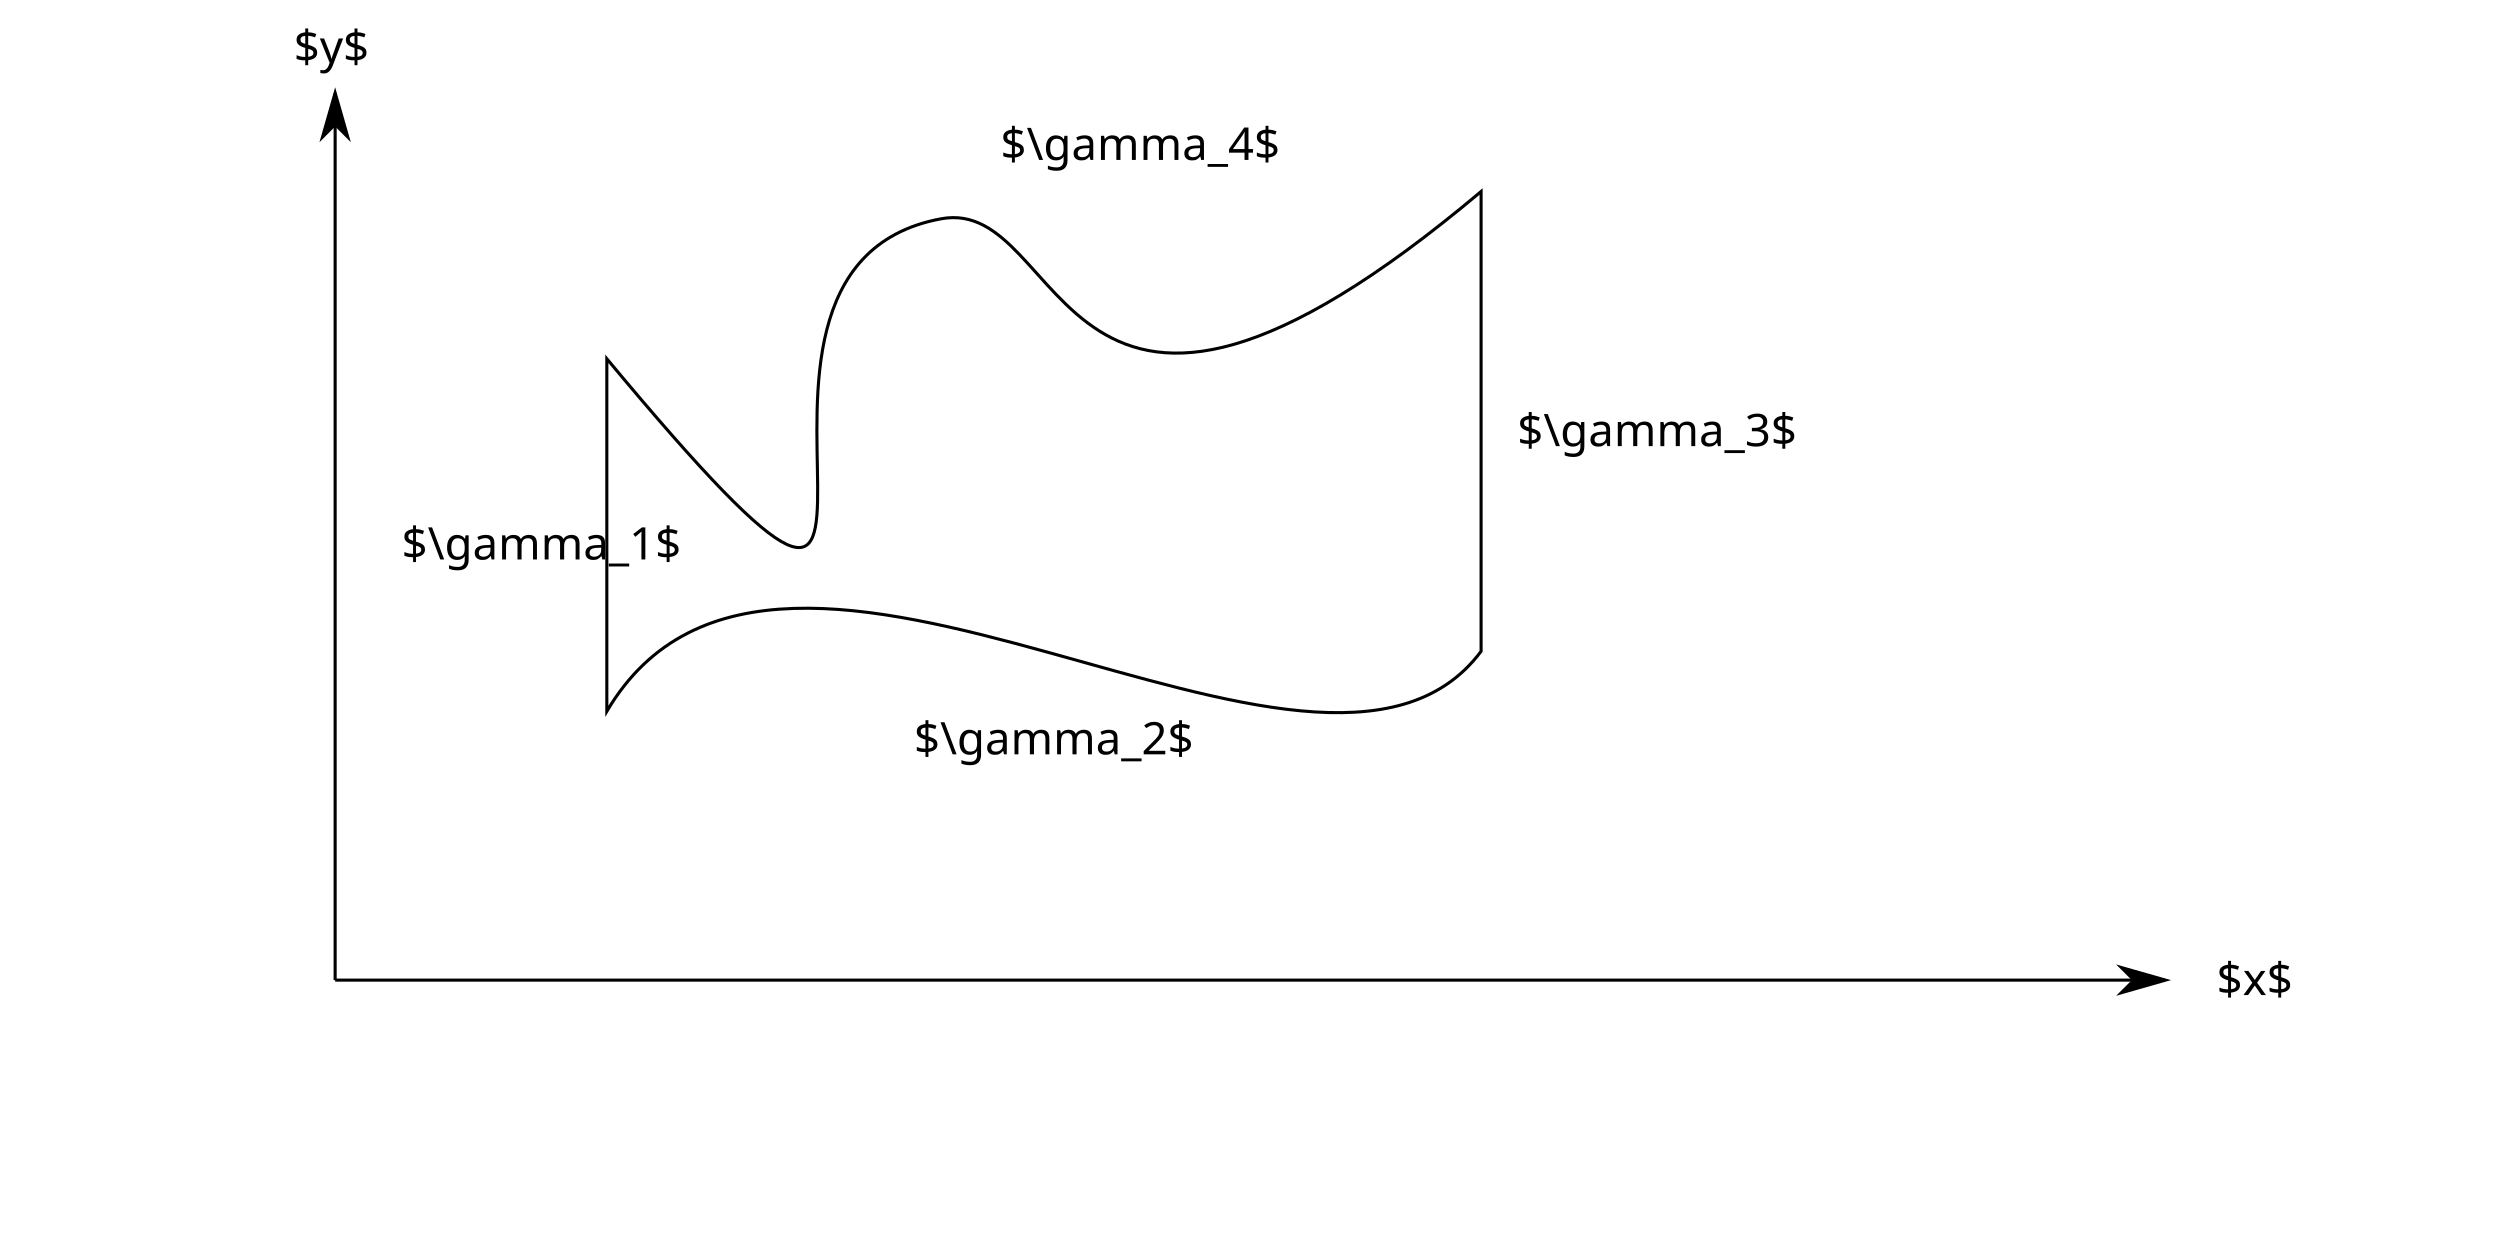
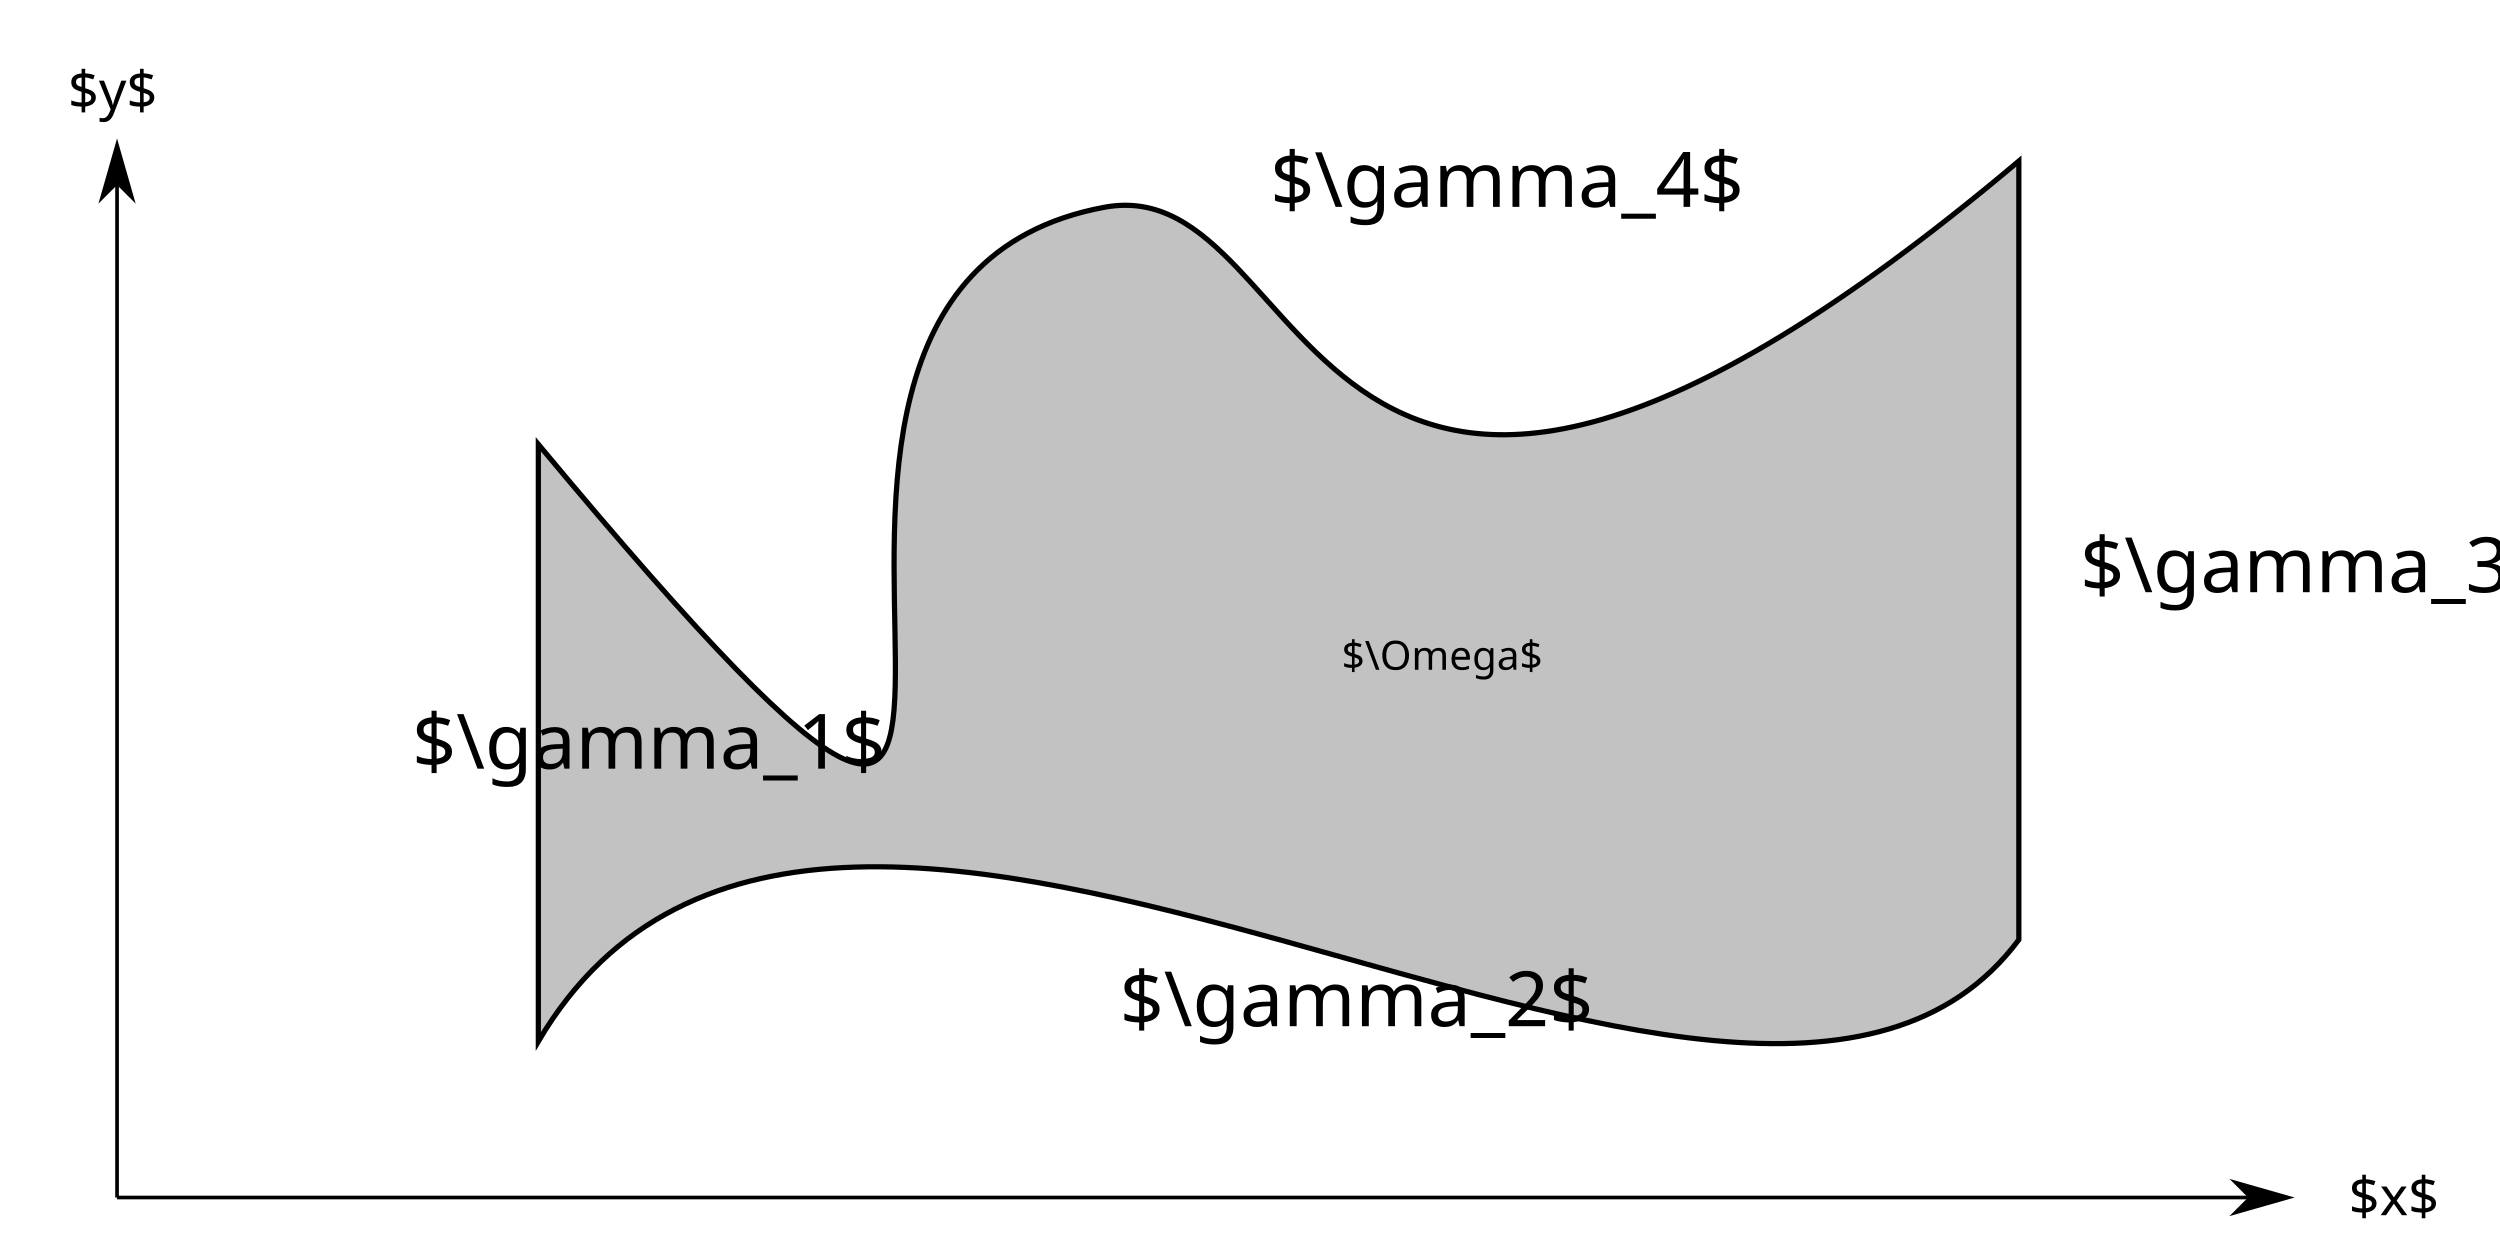
<svg xmlns="http://www.w3.org/2000/svg" width="240mm" height="120mm" viewBox="0 0 240 120" version="1.1" id="svg8">
  <defs id="defs2">
    <marker style="overflow:visible;" id="Arrow1Lend" refX="0.0" refY="0.0" orient="auto">
      <path transform="scale(0.8) rotate(180) translate(12.5,0)" style="fill-rule:evenodd;fill:context-stroke;stroke:context-stroke;stroke-width:1.0pt;" d="M 0.0,0.0 L 5.0,-5.0 L -12.5,0.0 L 5.0,5.0 L 0.0,0.0 z " id="path16619" />
    </marker>
  </defs>
  <g id="layer1" transform="translate(0,-177)">
-     <path style="fill:none;stroke:#000000;stroke-width:0.297;stroke-linecap:butt;stroke-linejoin:miter;stroke-miterlimit:4;stroke-dasharray:none;stroke-opacity:1;marker-end:url(#Arrow1Lend)" d="M 32.173,271.092 H 207.845" id="path856" />
-     <path style="fill:none;stroke:#000000;stroke-width:0.297px;stroke-linecap:butt;stroke-linejoin:miter;stroke-opacity:1;marker-end:url(#Arrow1Lend)" d="M 32.173,271.092 V 185.953" id="path858" />
-     <path style="fill:none;stroke:#000000;stroke-width:0.297px;stroke-linecap:butt;stroke-linejoin:miter;stroke-opacity:1" d="m 142.185,195.384 v 44.141 c -15.533,20.819 -67.28,-22.46 -83.93,5.763 v -33.847 c 37.918,45.539 5.361,-8.473 32.088,-13.437 12.405,-2.304 10.843,31.907 51.842,-2.62 z" id="path893" />
-     <text xml:space="preserve" style="font-size:4.351px;line-height:1.25;font-family:sans-serif;-inkscape-font-specification:'sans-serif, Normal';stroke-width:0.297" x="144.909" y="220.966" id="text2842" transform="scale(1.005186,0.9948406)">
-       <tspan id="tspan2840" style="stroke-width:0.297" x="144.909" y="220.966">$\gamma_3$</tspan>
+     <path style="fill:none;stroke:#000000;stroke-width:0.352;stroke-linecap:butt;stroke-linejoin:miter;stroke-miterlimit:4;stroke-dasharray:none;stroke-opacity:1;marker-end:url(#Arrow1Lend)" d="M 11.236,291.961 H 219.599" id="path856" />
+     <path style="fill:none;stroke:#000000;stroke-width:0.352px;stroke-linecap:butt;stroke-linejoin:miter;stroke-opacity:1;marker-end:url(#Arrow1Lend)" d="M 11.236,291.961 V 190.978" id="path858" />
+     <path style="fill:#000000;fill-opacity:0.242;stroke:#000000;stroke-width:0.502px;stroke-linecap:butt;stroke-linejoin:miter;stroke-opacity:1" d="m 193.809,192.462 v 74.75 C 167.505,302.468 79.876,229.178 51.68,276.971 v -57.318 c 64.212,77.116 9.078,-14.348 54.338,-22.755 21.007,-3.902 18.362,54.032 87.791,-4.437 z" id="path893" />
+     <text xml:space="preserve" style="font-size:7.368px;line-height:1.25;font-family:sans-serif;-inkscape-font-specification:'sans-serif, Normal';stroke-width:0.502" x="198.664" y="235.064" id="text2842" transform="scale(1.005186,0.9948406)">
+       <tspan id="tspan2840" style="stroke-width:0.502" x="198.664" y="235.064">$\gamma_3$</tspan>
    </text>
-     <text xml:space="preserve" style="font-size:4.351px;line-height:1.25;font-family:sans-serif;-inkscape-font-specification:'sans-serif, Normal';stroke-width:0.297" x="38.356" y="231.91" id="text2842-3" transform="scale(1.005186,0.9948406)">
-       <tspan id="tspan2840-6" style="stroke-width:0.297" x="38.356" y="231.91">$\gamma_1$</tspan>
+     <text xml:space="preserve" style="font-size:7.368px;line-height:1.25;font-family:sans-serif;-inkscape-font-specification:'sans-serif, Normal';stroke-width:0.502" x="39.355" y="252.091" id="text2842-3" transform="scale(1.005186,0.9948406)">
+       <tspan id="tspan2840-6" style="stroke-width:0.502" x="39.355" y="252.091">$\gamma_1$</tspan>
    </text>
-     <text xml:space="preserve" style="font-size:4.351px;line-height:1.25;font-family:sans-serif;-inkscape-font-specification:'sans-serif, Normal';stroke-width:0.297" x="87.292" y="250.708" id="text2842-7" transform="scale(1.005186,0.9948406)">
-       <tspan id="tspan2840-5" style="stroke-width:0.297" x="87.292" y="250.708">$\gamma_2$</tspan>
+     <text xml:space="preserve" style="font-size:7.368px;line-height:1.25;font-family:sans-serif;-inkscape-font-specification:'sans-serif, Normal';stroke-width:0.502" x="106.934" y="276.945" id="text2842-7" transform="scale(1.005186,0.9948406)">
+       <tspan id="tspan2840-5" style="stroke-width:0.502" x="106.934" y="276.945">$\gamma_2$</tspan>
    </text>
-     <text xml:space="preserve" style="font-size:4.351px;line-height:1.25;font-family:sans-serif;-inkscape-font-specification:'sans-serif, Normal';stroke-width:0.297" x="95.55" y="193.351" id="text2842-35" transform="scale(1.005186,0.9948406)">
-       <tspan id="tspan2840-62" style="stroke-width:0.297" x="95.55" y="193.351">$\gamma_4$</tspan>
+     <text xml:space="preserve" style="font-size:7.368px;line-height:1.25;font-family:sans-serif;-inkscape-font-specification:'sans-serif, Normal';stroke-width:0.502" x="121.311" y="197.88" id="text2842-35" transform="scale(1.005186,0.9948406)">
+       <tspan id="tspan2840-62" style="stroke-width:0.502" x="121.311" y="197.88">$\gamma_4$</tspan>
    </text>
-     <text xml:space="preserve" style="font-size:4.351px;line-height:1.25;font-family:sans-serif;-inkscape-font-specification:'sans-serif, Normal';stroke-width:0.297" x="211.7" y="273.938" id="text20227" transform="scale(1.005186,0.9948406)">
-       <tspan id="tspan20225" style="stroke-width:0.297" x="211.7" y="273.938">$x$</tspan>
+     <text xml:space="preserve" style="font-size:5.16px;line-height:1.25;font-family:sans-serif;-inkscape-font-specification:'sans-serif, Normal';stroke-width:0.352" x="224.311" y="295.184" id="text20227" transform="scale(1.005186,0.9948406)">
+       <tspan id="tspan20225" style="stroke-width:0.352" x="224.311" y="295.184">$x$</tspan>
    </text>
-     <text xml:space="preserve" style="font-size:4.351px;line-height:1.25;font-family:sans-serif;-inkscape-font-specification:'sans-serif, Normal';stroke-width:0.297" x="28.06" y="183.964" id="text20227-9" transform="scale(1.005186,0.9948406)">
-       <tspan id="tspan20225-1" style="stroke-width:0.297" x="28.06" y="183.964">$y$</tspan>
+     <text xml:space="preserve" style="font-size:5.16px;line-height:1.25;font-family:sans-serif;-inkscape-font-specification:'sans-serif, Normal';stroke-width:0.352" x="6.496" y="188.465" id="text20227-9" transform="scale(1.005186,0.9948406)">
+       <tspan id="tspan20225-1" style="stroke-width:0.352" x="6.496" y="188.465">$y$</tspan>
+     </text>
+     <text xml:space="preserve" style="font-size:3.881px;line-height:1.25;font-family:sans-serif;-inkscape-font-specification:'sans-serif, Normal';stroke-width:0.265" x="128.806" y="241.3" id="text2270">
+       <tspan id="tspan2268" style="stroke-width:0.265" x="128.806" y="241.3">$\Omega$</tspan>
    </text>
  </g>
</svg>
